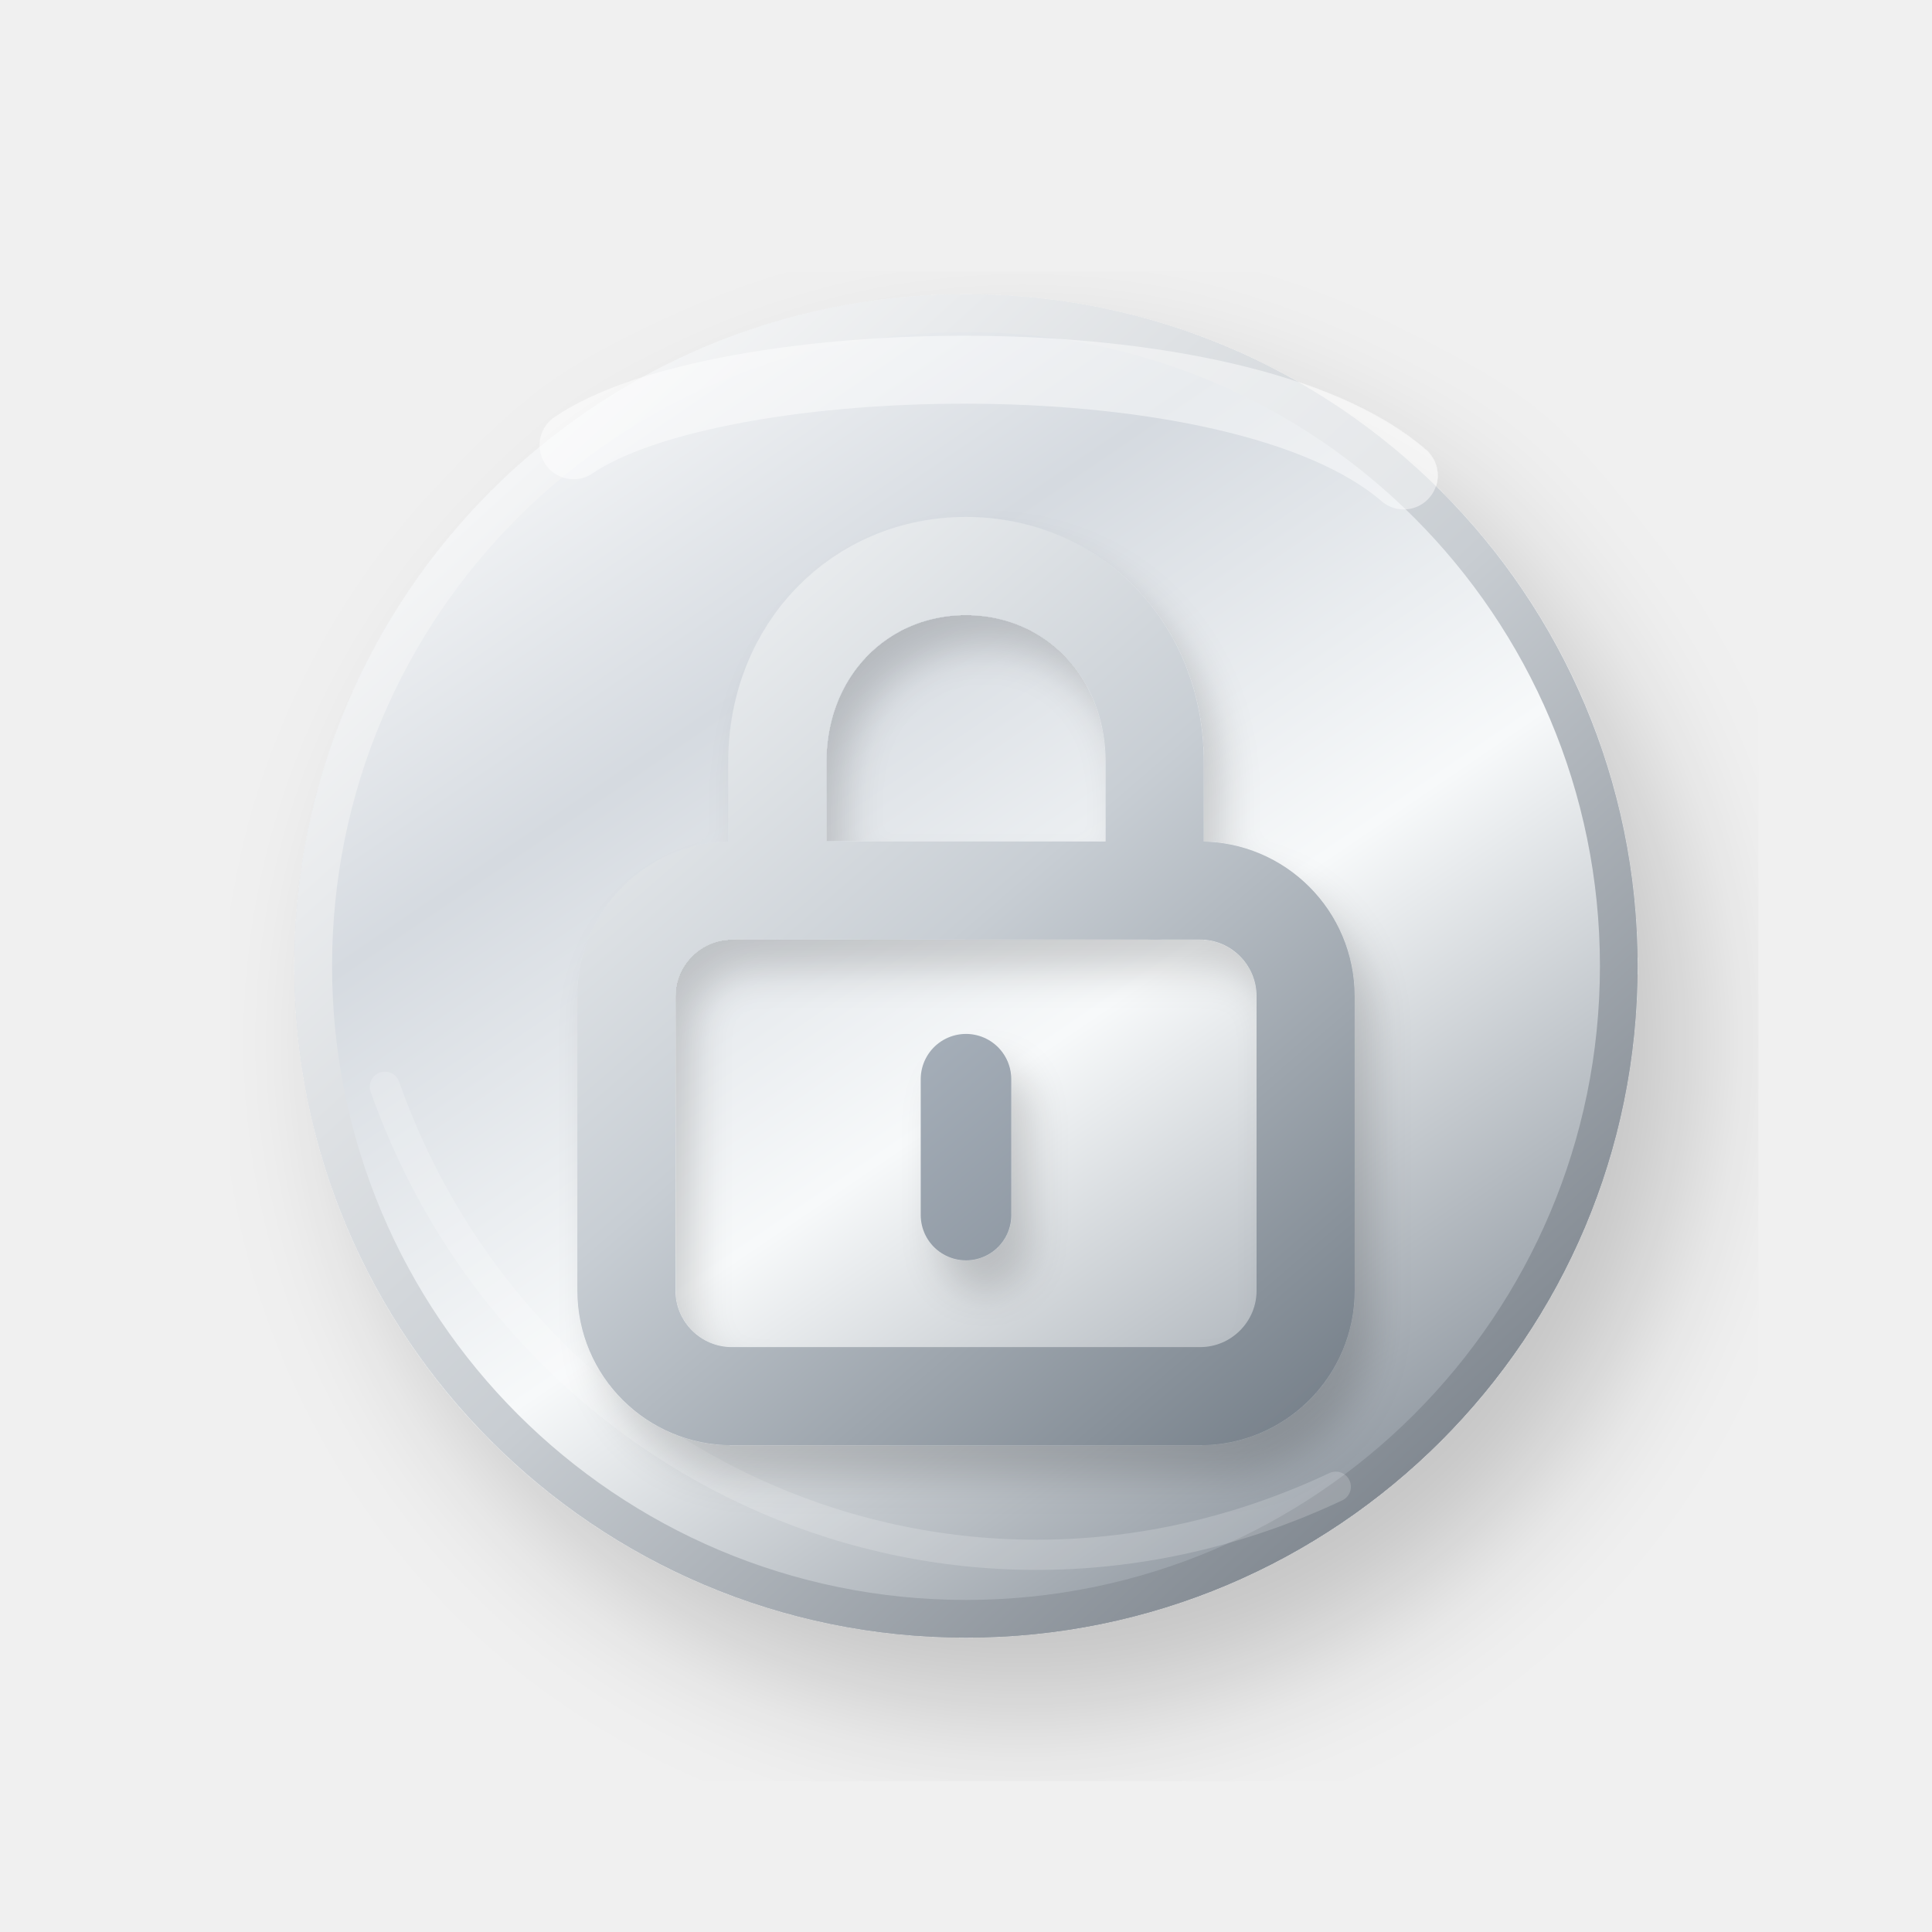
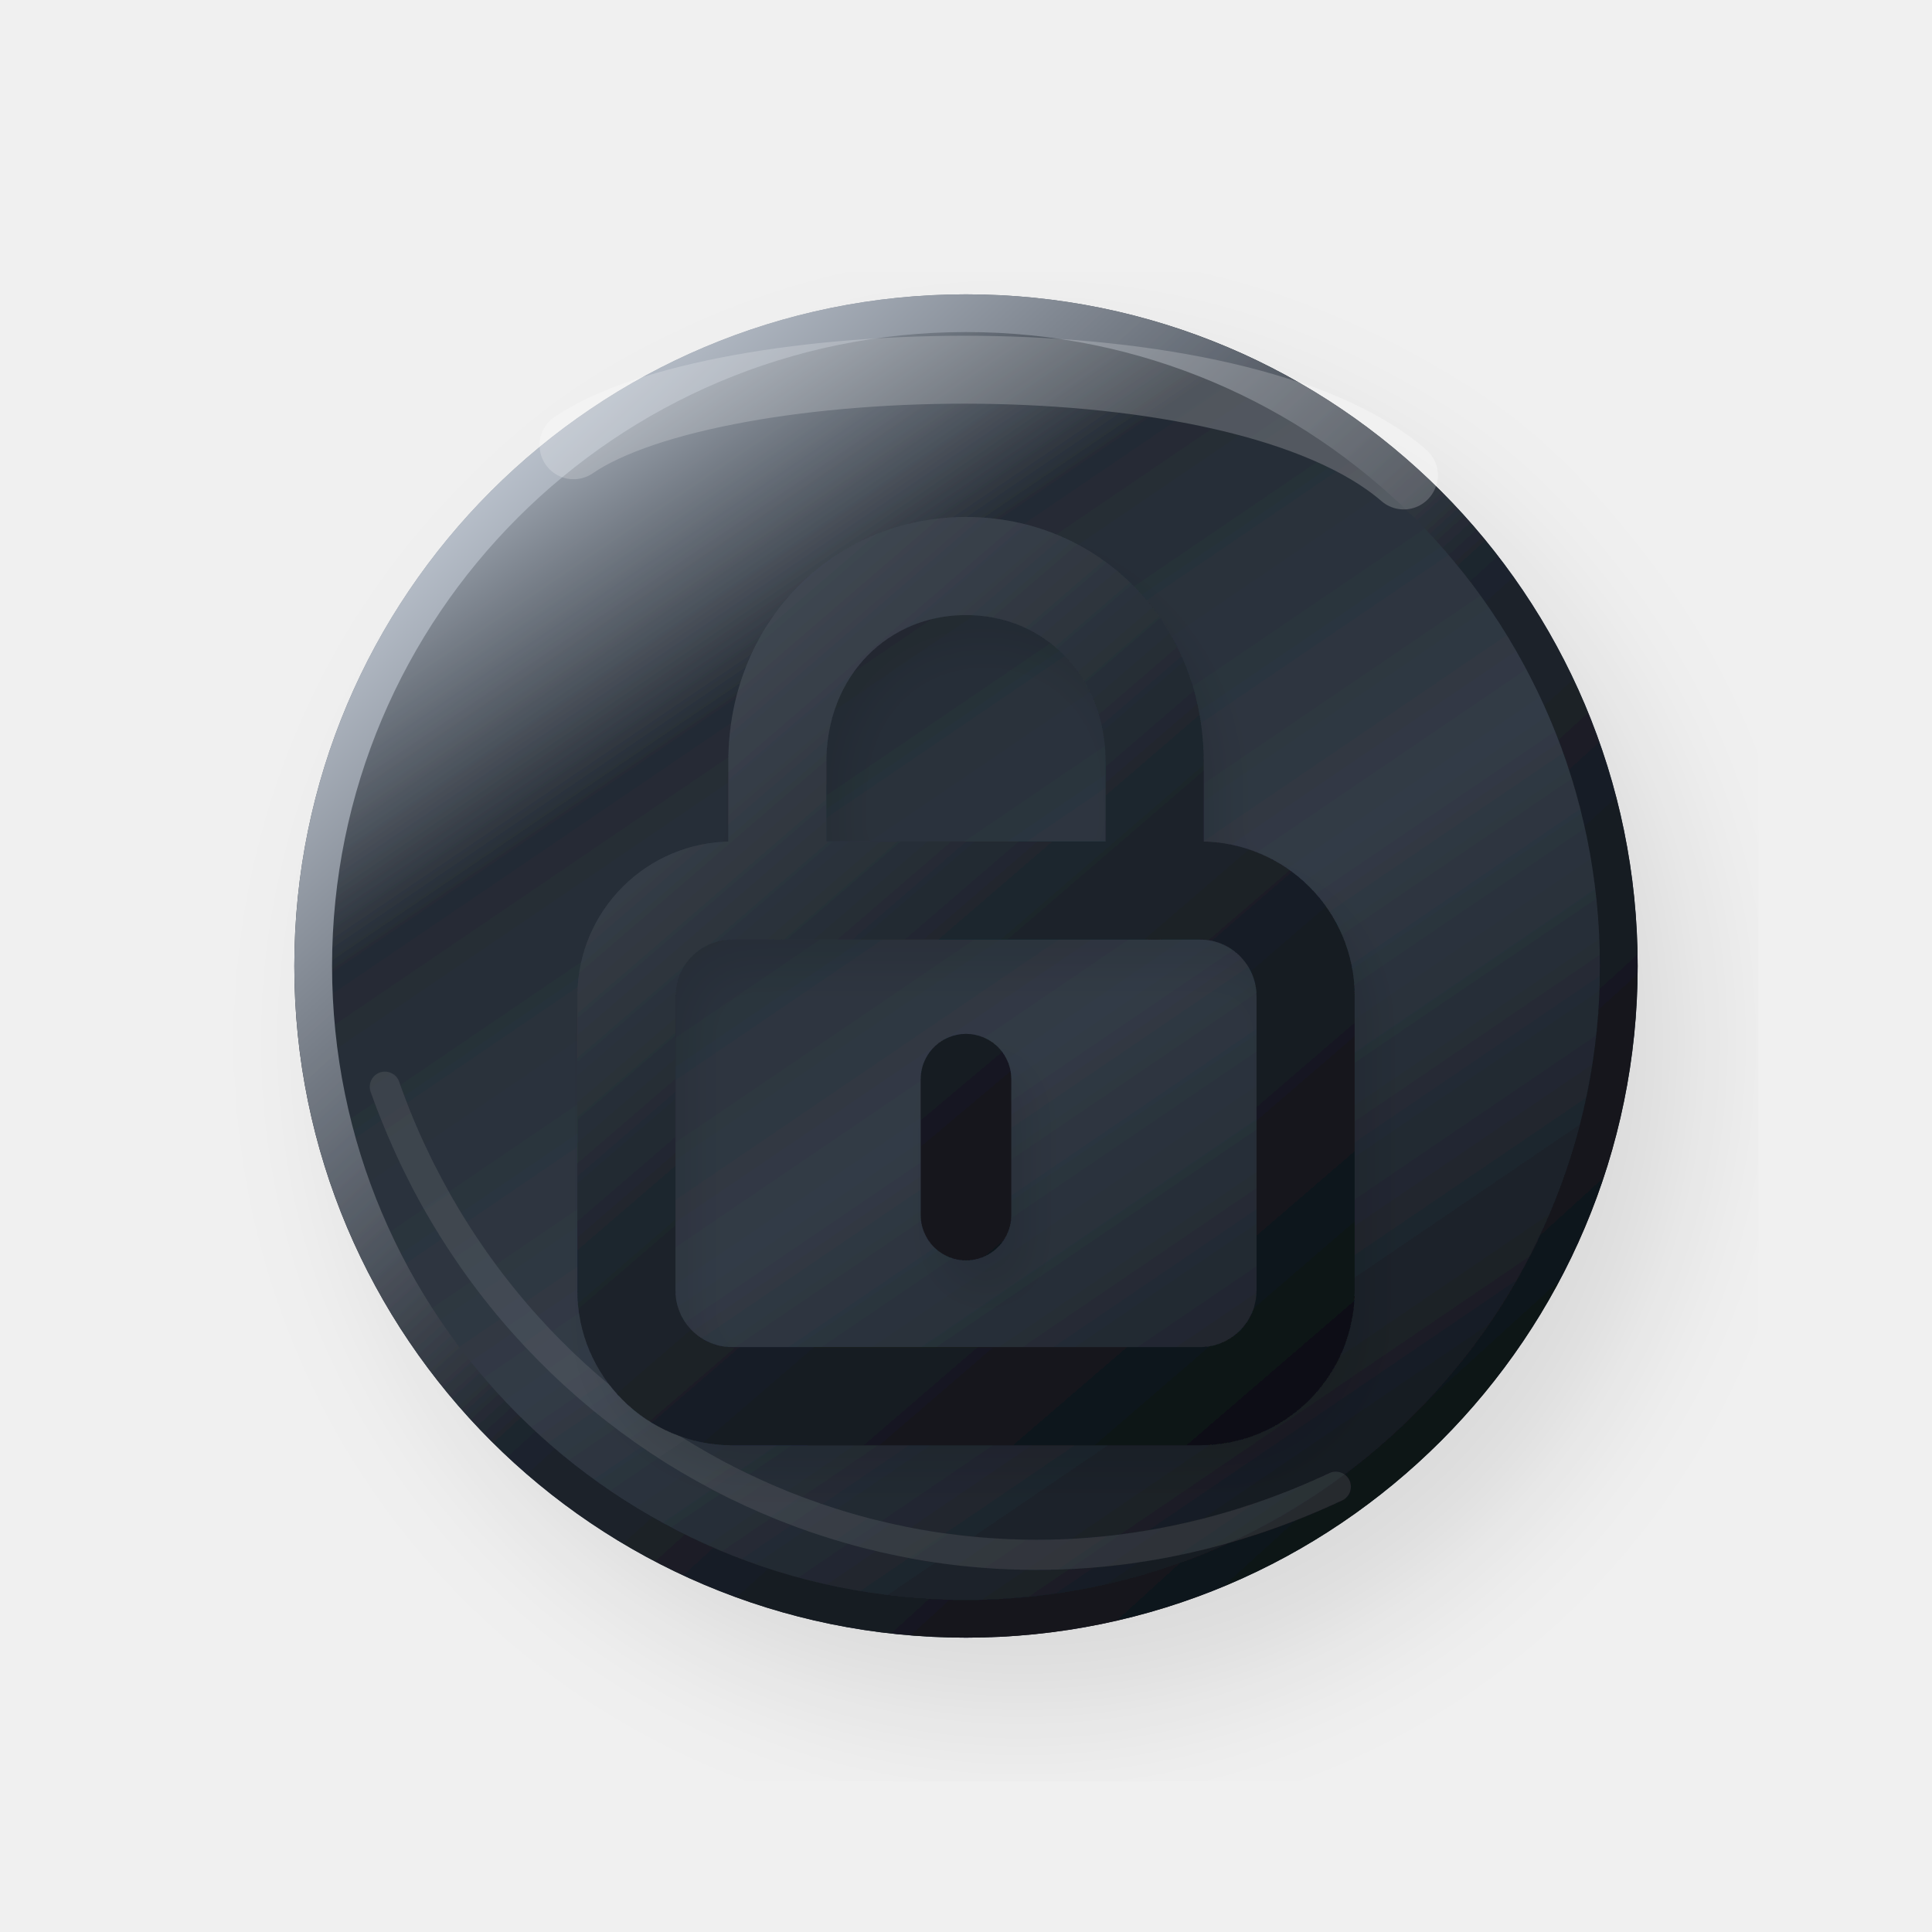
<svg xmlns="http://www.w3.org/2000/svg" width="512" height="512" viewBox="0 0 512 512" fill="none">
  <defs>
    <linearGradient id="metal" x1="138" y1="76" x2="384" y2="438" gradientUnits="userSpaceOnUse">
-       <stop offset="0" stop-color="#ffffff" />
-       <stop offset="0.28" stop-color="#d5dae0" />
-       <stop offset="0.56" stop-color="#f7f9fa" />
-       <stop offset="1" stop-color="#717b86" />
+       <stop offset="0" stop-color="#dbe3ee" />
+       <stop offset="0.28" stop-color="#242b34" />
+       <stop offset="0.56" stop-color="#323b46" />
+       <stop offset="1" stop-color="#0b0e13" />
    </linearGradient>
    <linearGradient id="rim" x1="104" y1="92" x2="406" y2="424" gradientUnits="userSpaceOnUse">
-       <stop offset="0" stop-color="#ffffff" />
-       <stop offset="0.52" stop-color="#c8cdd2" />
-       <stop offset="1" stop-color="#6f7780" />
+       <stop offset="0" stop-color="#dbe3ee" />
+       <stop offset="0.52" stop-color="#1f252e" />
+       <stop offset="1" stop-color="#0b0e12" />
    </linearGradient>
    <linearGradient id="line" x1="150" y1="132" x2="360" y2="376" gradientUnits="userSpaceOnUse">
-       <stop offset="0" stop-color="#fbfcfc" />
-       <stop offset="0.48" stop-color="#c8ced4" />
-       <stop offset="1" stop-color="#737d87" />
+       <stop offset="0" stop-color="#535b67" />
+       <stop offset="0.48" stop-color="#1f262e" />
+       <stop offset="1" stop-color="#0b0e13" />
    </linearGradient>
    <linearGradient id="accent" x1="156" y1="136" x2="356" y2="374" gradientUnits="userSpaceOnUse">
-       <stop offset="0" stop-color="#ffffff" />
-       <stop offset="0.45" stop-color="#aeb7c1" />
-       <stop offset="1" stop-color="#717b86" />
+       <stop offset="0" stop-color="#dbe3ee" />
+       <stop offset="0.45" stop-color="#171d24" />
+       <stop offset="1" stop-color="#0b0e13" />
    </linearGradient>
    <radialGradient id="inner" cx="0" cy="0" r="1" gradientUnits="userSpaceOnUse" gradientTransform="translate(212 170) rotate(52) scale(260)">
-       <stop stop-color="#ffffff" stop-opacity="0.9" />
-       <stop offset="0.48" stop-color="#d5dae0" stop-opacity="0.78" />
-       <stop offset="1" stop-color="#717b86" stop-opacity="0.62" />
+       <stop stop-color="#dbe3ee" stop-opacity="0.30" />
+       <stop offset="0.48" stop-color="#242b34" stop-opacity="0.22" />
+       <stop offset="1" stop-color="#0b0e13" stop-opacity="0.14" />
    </radialGradient>
    <filter id="shadow" x="46" y="52" width="420" height="420" filterUnits="userSpaceOnUse" color-interpolation-filters="sRGB">
-       <feDropShadow dx="15" dy="20" stdDeviation="17" flood-color="#171717" flood-opacity="0.18" />
+       <feDropShadow dx="15" dy="20" stdDeviation="17" flood-color="#171717" flood-opacity="0.09" />
    </filter>
    <filter id="soft" x="104" y="104" width="304" height="304" filterUnits="userSpaceOnUse" color-interpolation-filters="sRGB">
-       <feDropShadow dx="5" dy="8" stdDeviation="5" flood-color="#171717" flood-opacity="0.16" />
+       <feDropShadow dx="5" dy="8" stdDeviation="5" flood-color="#171717" flood-opacity="0.08" />
    </filter>
  </defs>
  <g filter="url(#shadow)">
    <circle cx="256" cy="256" r="178" fill="url(#metal)" />
    <circle cx="256" cy="256" r="173" fill="none" stroke="url(#rim)" stroke-width="10" />
-     <path d="M152 118C190 92 328 88 372 126" stroke="white" stroke-width="18" stroke-linecap="round" opacity="0.46" />
-     <path d="M102 288C138 390 252 442 354 394" stroke="white" stroke-width="8" stroke-linecap="round" opacity="0.18" />
+     <path d="M152 118C190 92 328 88 372 126" stroke="white" stroke-width="18" stroke-linecap="round" opacity="0.20" />
+     <path d="M102 288C138 390 252 442 354 394" stroke="white" stroke-width="8" stroke-linecap="round" opacity="0.09" />
  </g>
  <g filter="url(#soft)">
    <rect x="166" y="236" width="180" height="134" rx="28" fill="none" stroke="url(#line)" stroke-width="26" />
    <path d="M206 236V202C206 172 228 150 256 150C284 150 306 172 306 202V236" fill="none" stroke="url(#line)" stroke-width="26" stroke-linecap="round" />
    <path d="M256 286V322" stroke="url(#accent)" stroke-width="24" stroke-linecap="round" />
  </g>
</svg>
